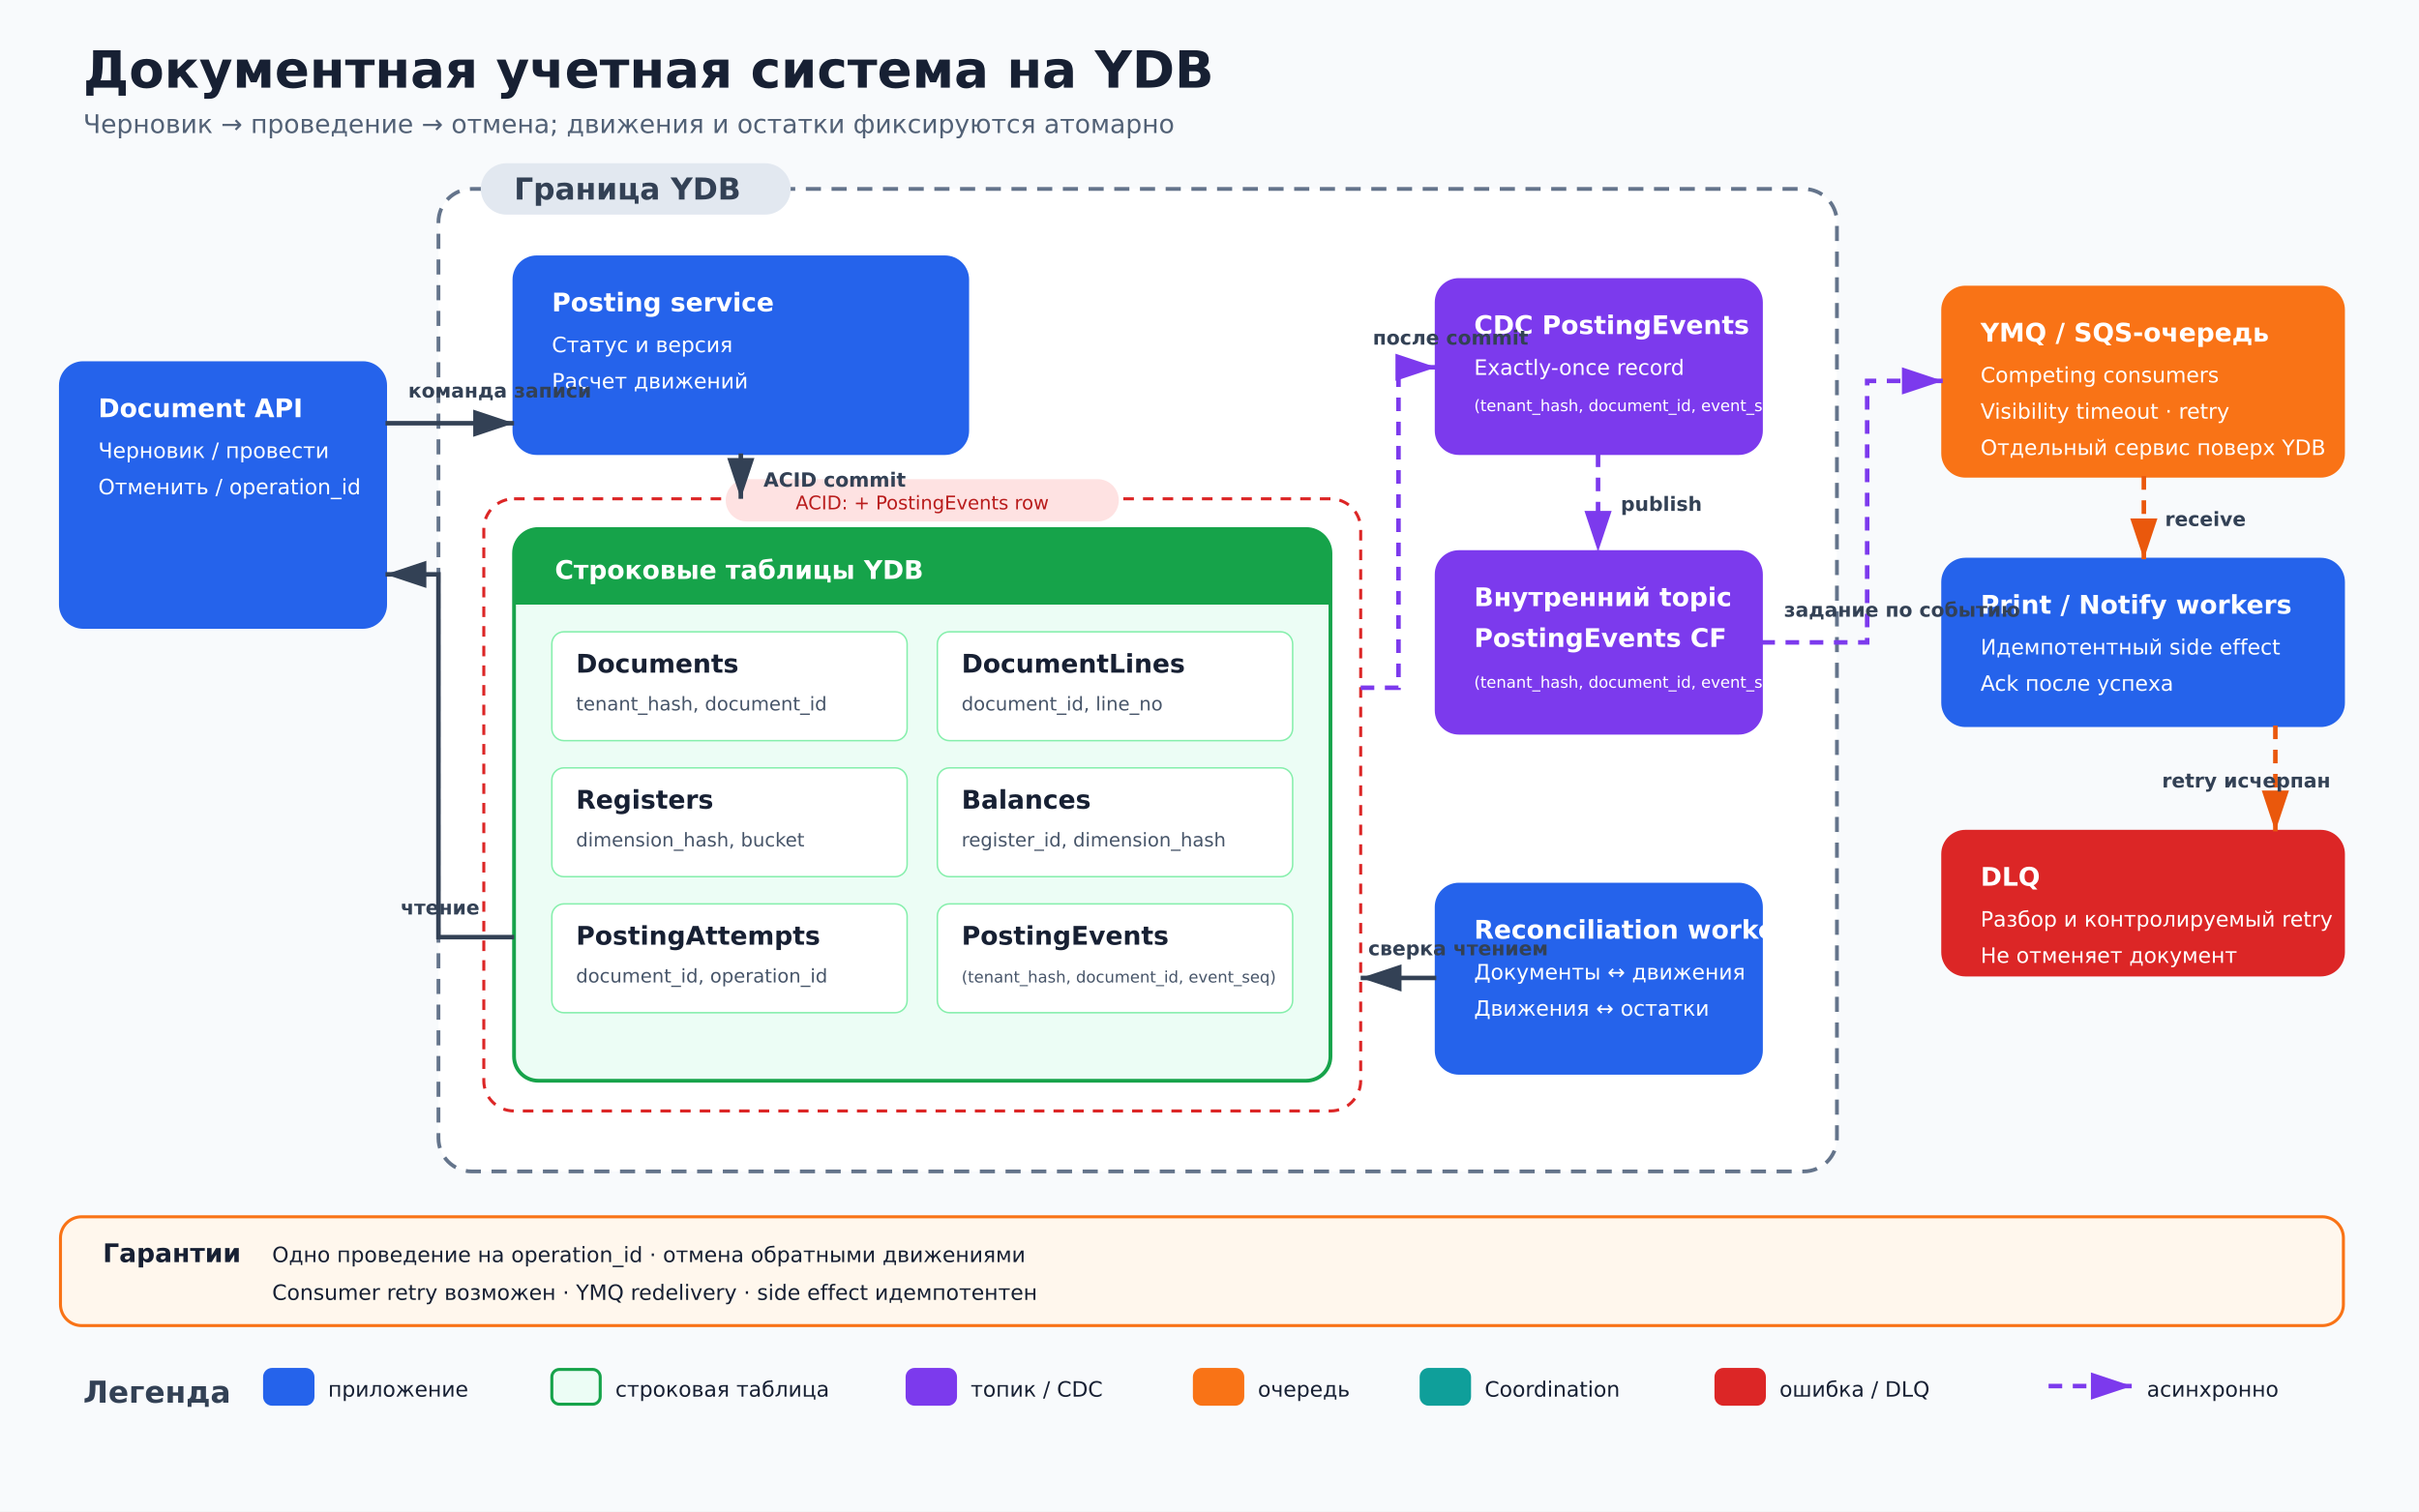
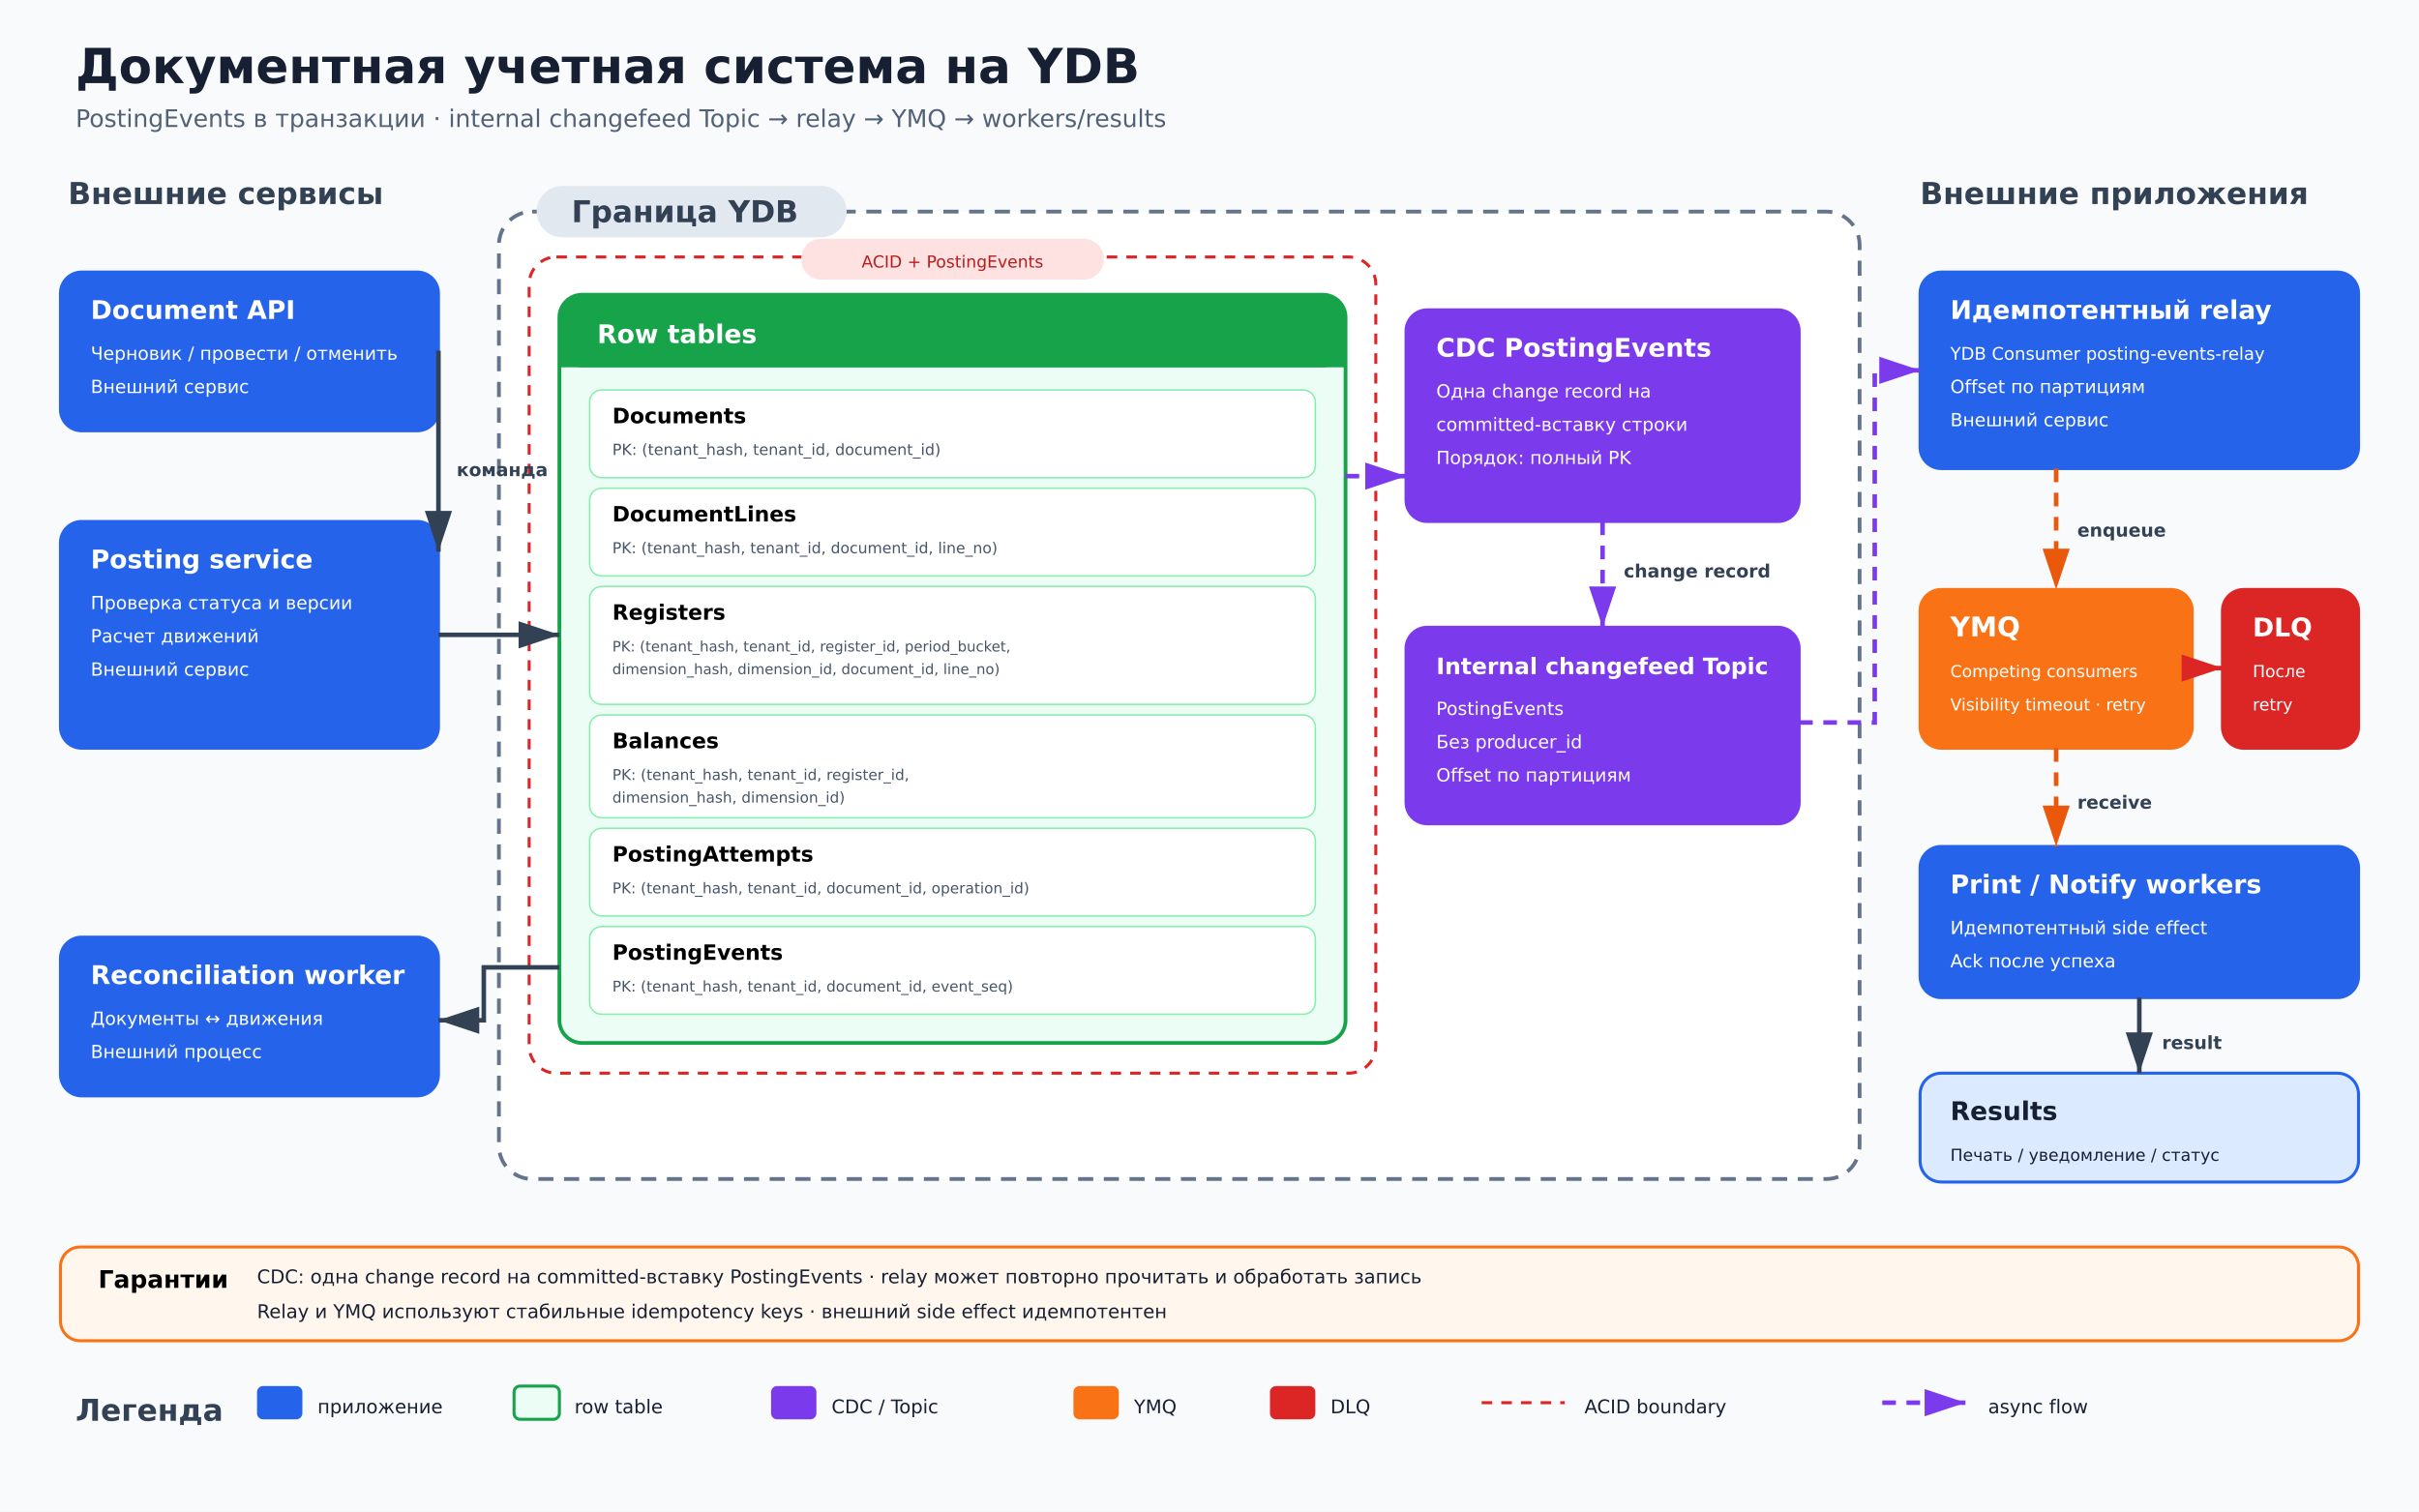
<svg xmlns="http://www.w3.org/2000/svg" version="1.1" viewBox="0 0 1600 1000" role="img" aria-labelledby="title desc" font-family="DejaVu Sans, Arial, sans-serif">
  <defs>
    <marker id="arrow" markerWidth="10" markerHeight="10" refX="9" refY="3" orient="auto" markerUnits="strokeWidth">
      <path d="M0,0 L0,6 L9,3 z" fill="#334155" />
    </marker>
    <marker id="arrowPurple" markerWidth="10" markerHeight="10" refX="9" refY="3" orient="auto" markerUnits="strokeWidth">
      <path d="M0,0 L0,6 L9,3 z" fill="#7c3aed" />
    </marker>
    <marker id="arrowOrange" markerWidth="10" markerHeight="10" refX="9" refY="3" orient="auto" markerUnits="strokeWidth">
      <path d="M0,0 L0,6 L9,3 z" fill="#ea580c" />
    </marker>
+     <marker id="arrowRed" markerWidth="10" markerHeight="10" refX="9" refY="3" orient="auto" markerUnits="strokeWidth">
+       <path d="M0,0 L0,6 L9,3 z" fill="#dc2626" />
+     </marker>
    <style>
- text { font-family: "DejaVu Sans", Arial, sans-serif; fill: #172033; }
- .heading { font-size: 34px; font-weight: 700; } .subtitle { font-size: 17px; fill: #526176; }
- .boundary-label { font-size: 20px; font-weight: 700; fill: #334155; }
- .box-title { font-size: 17px; font-weight: 700; } .box-text { font-size: 14px; } .small { font-size: 12.5px; fill: #475569; }
- .flow { font-size: 13px; font-weight: 700; fill: #334155; }
- .arrow { fill: none; stroke: #334155; stroke-width: 3; marker-end: url(#arrow); }
- .async { fill: none; stroke: #7c3aed; stroke-width: 3; stroke-dasharray: 9 7; marker-end: url(#arrowPurple); }
- .queue-flow { fill: none; stroke: #ea580c; stroke-width: 3; stroke-dasharray: 9 7; marker-end: url(#arrowOrange); }
+ text{font-family:"DejaVu Sans",Arial,sans-serif}.heading{font-size:32px;font-weight:700;fill:#172033}.subtitle{font-size:16px;fill:#526176}.boundary{font-size:20px;font-weight:700;fill:#334155}.box-title{font-weight:700}.body{fill:#172033}.small{font-size:11px;fill:#475569}.flow{font-size:12px;font-weight:700;fill:#334155}.arrow{fill:none;stroke:#334155;stroke-width:3}.async{fill:none;stroke:#7c3aed;stroke-width:3;stroke-dasharray:9 7}.queue{fill:none;stroke:#ea580c;stroke-width:3;stroke-dasharray:9 7}.red-arrow{fill:none;stroke:#dc2626;stroke-width:3}.tx{fill:none;stroke:#dc2626;stroke-width:2;stroke-dasharray:7 6}
</style>
  </defs>
  <rect width="1600" height="1000" fill="#f8fafc" />
-   <text x="55" y="58" class="heading" text-anchor="start">
-     <tspan x="55" dy="0">Документная учетная система на YDB</tspan>
-   </text>
-   <text x="55" y="88" class="subtitle" text-anchor="start">
-     <tspan x="55" dy="0">Черновик → проведение → отмена; движения и остатки фиксируются атомарно</tspan>
-   </text>
-   <rect x="290" y="125" width="925" height="650" rx="22" fill="#ffffff" stroke="#64748b" stroke-width="2.5" stroke-dasharray="10 7" />
-   <rect x="318" y="108" width="205" height="34" rx="17" fill="#e2e8f0" />
-   <text x="340" y="132" class="boundary-label" text-anchor="start">
-     <tspan x="340" dy="0">Граница YDB</tspan>
-   </text>
-   <g>
-     <rect x="40" y="240" width="215" height="175" rx="15" fill="#2563eb" stroke="#2563eb" stroke-width="2" />
-     <text x="65" y="276" class="box-title" text-anchor="start" style="fill:#ffffff">
-       <tspan x="65" dy="0">Document API</tspan>
-     </text>
-     <text x="65" y="303" class="box-text" text-anchor="start" style="fill:#ffffff">
-       <tspan x="65" dy="0">Черновик / провести</tspan>
-     </text>
-     <text x="65" y="327" class="box-text" text-anchor="start" style="fill:#ffffff">
-       <tspan x="65" dy="0">Отменить / operation_id</tspan>
-     </text>
-   </g>
-   <g>
-     <rect x="340" y="170" width="300" height="130" rx="15" fill="#2563eb" stroke="#2563eb" stroke-width="2" />
-     <text x="365" y="206" class="box-title" text-anchor="start" style="fill:#ffffff">
-       <tspan x="365" dy="0">Posting service</tspan>
-     </text>
-     <text x="365" y="233" class="box-text" text-anchor="start" style="fill:#ffffff">
-       <tspan x="365" dy="0">Статус и версия</tspan>
-     </text>
-     <text x="365" y="257" class="box-text" text-anchor="start" style="fill:#ffffff">
-       <tspan x="365" dy="0">Расчет движений</tspan>
-     </text>
-   </g>
-   <rect x="320" y="330" width="580" height="405" rx="20" fill="none" stroke="#dc2626" stroke-width="2" stroke-dasharray="7 6" />
-   <rect x="480" y="317" width="260" height="28" rx="14" fill="#fee2e2" />
-   <text x="610" y="337" class="small" text-anchor="middle" style="fill:#b91c1c">
-     <tspan x="610" dy="0">ACID: + PostingEvents row</tspan>
-   </text>
-   <g>
-     <rect x="340" y="350" width="540" height="365" rx="16" fill="#ecfdf5" stroke="#16a34a" stroke-width="2.5" />
-     <rect x="340" y="350" width="540" height="50" rx="16" fill="#16a34a" />
-     <path d="M340 385 H880 V400 H340 Z" fill="#16a34a" />
-     <text x="367" y="383" class="box-title" text-anchor="start" style="fill:#ffffff">
-       <tspan x="367" dy="0">Строковые таблицы YDB</tspan>
-     </text>
-     <rect x="365" y="418" width="235" height="72" rx="8" fill="#ffffff" stroke="#86efac" />
-     <text x="381" y="445" class="box-title">
-       <tspan x="381" dy="0">Documents</tspan>
-     </text>
-     <text x="381" y="470" class="small">
-       <tspan x="381" dy="0">tenant_hash, document_id</tspan>
-     </text>
-     <rect x="620" y="418" width="235" height="72" rx="8" fill="#ffffff" stroke="#86efac" />
-     <text x="636" y="445" class="box-title">
-       <tspan x="636" dy="0">DocumentLines</tspan>
-     </text>
-     <text x="636" y="470" class="small">
-       <tspan x="636" dy="0">document_id, line_no</tspan>
-     </text>
-     <rect x="365" y="508" width="235" height="72" rx="8" fill="#ffffff" stroke="#86efac" />
-     <text x="381" y="535" class="box-title">
-       <tspan x="381" dy="0">Registers</tspan>
-     </text>
-     <text x="381" y="560" class="small">
-       <tspan x="381" dy="0">dimension_hash, bucket</tspan>
-     </text>
-     <rect x="620" y="508" width="235" height="72" rx="8" fill="#ffffff" stroke="#86efac" />
-     <text x="636" y="535" class="box-title">
-       <tspan x="636" dy="0">Balances</tspan>
-     </text>
-     <text x="636" y="560" class="small">
-       <tspan x="636" dy="0">register_id, dimension_hash</tspan>
-     </text>
-     <rect x="365" y="598" width="235" height="72" rx="8" fill="#ffffff" stroke="#86efac" />
-     <text x="381" y="625" class="box-title">
-       <tspan x="381" dy="0">PostingAttempts</tspan>
-     </text>
-     <text x="381" y="650" class="small">
-       <tspan x="381" dy="0">document_id, operation_id</tspan>
-     </text>
-     <rect x="620" y="598" width="235" height="72" rx="8" fill="#ffffff" stroke="#86efac" />
-     <text x="636" y="625" class="box-title">
-       <tspan x="636" dy="0">PostingEvents</tspan>
-     </text>
-     <text x="636" y="650" class="small" style="font-size:10.5px">
-       <tspan x="636" dy="0">(tenant_hash, document_id, event_seq)</tspan>
-     </text>
-   </g>
-   <g>
-     <rect x="950" y="185" width="215" height="115" rx="15" fill="#7c3aed" stroke="#7c3aed" stroke-width="2" />
-     <text x="975" y="221" class="box-title" text-anchor="start" style="fill:#ffffff">
-       <tspan x="975" dy="0">CDC PostingEvents</tspan>
-     </text>
-     <text x="975" y="248" class="box-text" text-anchor="start" style="fill:#ffffff">
-       <tspan x="975" dy="0">Exactly-once record</tspan>
-     </text>
-     <text x="975" y="272" class="box-text" text-anchor="start" style="fill:#ffffff;font-size:10.5px">
-       <tspan x="975" dy="0">(tenant_hash, document_id, event_seq)</tspan>
-     </text>
-   </g>
-   <g>
-     <rect x="950" y="365" width="215" height="120" rx="15" fill="#7c3aed" stroke="#7c3aed" stroke-width="2" />
-     <text x="975" y="401" class="box-title" text-anchor="start" style="fill:#ffffff">
-       <tspan x="975" dy="0">Внутренний topic</tspan>
-     </text>
-     <text x="975" y="428" class="box-title" text-anchor="start" style="fill:#ffffff">
-       <tspan x="975" dy="0">PostingEvents CF</tspan>
-     </text>
-     <text x="975" y="455" class="box-text" text-anchor="start" style="fill:#ffffff;font-size:10.5px">
-       <tspan x="975" dy="0">(tenant_hash, document_id, event_seq)</tspan>
-     </text>
-   </g>
-   <g>
-     <rect x="950" y="585" width="215" height="125" rx="15" fill="#2563eb" stroke="#2563eb" stroke-width="2" />
-     <text x="975" y="621" class="box-title" text-anchor="start" style="fill:#ffffff">
-       <tspan x="975" dy="0">Reconciliation worker</tspan>
-     </text>
-     <text x="975" y="648" class="box-text" text-anchor="start" style="fill:#ffffff">
-       <tspan x="975" dy="0">Документы ↔ движения</tspan>
-     </text>
-     <text x="975" y="672" class="box-text" text-anchor="start" style="fill:#ffffff">
-       <tspan x="975" dy="0">Движения ↔ остатки</tspan>
-     </text>
-   </g>
-   <path d="M255 280 H340" class="arrow" marker-end="url(#arrow)" />
-   <text x="270" y="263" class="flow" text-anchor="start">
-     <tspan x="270" dy="0">команда записи</tspan>
-   </text>
-   <path d="M340 620 H290 V380 H255" class="arrow" marker-end="url(#arrow)" />
-   <text x="265" y="605" class="flow" text-anchor="start">
-     <tspan x="265" dy="0">чтение</tspan>
-   </text>
-   <path d="M490 300 V330" class="arrow" marker-end="url(#arrow)" />
-   <text x="505" y="322" class="flow" text-anchor="start">
-     <tspan x="505" dy="0">ACID commit</tspan>
-   </text>
-   <path d="M900 455 H925 V243 H950" class="async" marker-end="url(#arrowPurple)" />
-   <text x="908" y="228" class="flow" text-anchor="start">
-     <tspan x="908" dy="0">после commit</tspan>
-   </text>
-   <path d="M1057 300 V365" class="async" marker-end="url(#arrowPurple)" />
-   <text x="1072" y="338" class="flow" text-anchor="start">
-     <tspan x="1072" dy="0">publish</tspan>
-   </text>
-   <path d="M950 647 H900" class="arrow" marker-end="url(#arrow)" />
-   <text x="905" y="632" class="flow" text-anchor="start">
-     <tspan x="905" dy="0">сверка чтением</tspan>
-   </text>
-   <g>
-     <rect x="1285" y="190" width="265" height="125" rx="15" fill="#f97316" stroke="#f97316" stroke-width="2" />
-     <text x="1310" y="226" class="box-title" text-anchor="start" style="fill:#ffffff">
-       <tspan x="1310" dy="0">YMQ / SQS-очередь</tspan>
-     </text>
-     <text x="1310" y="253" class="box-text" text-anchor="start" style="fill:#ffffff">
-       <tspan x="1310" dy="0">Competing consumers</tspan>
-     </text>
-     <text x="1310" y="277" class="box-text" text-anchor="start" style="fill:#ffffff">
-       <tspan x="1310" dy="0">Visibility timeout · retry</tspan>
-     </text>
-     <text x="1310" y="301" class="box-text" text-anchor="start" style="fill:#ffffff">
-       <tspan x="1310" dy="0">Отдельный сервис поверх YDB</tspan>
-     </text>
-   </g>
-   <g>
-     <rect x="1285" y="370" width="265" height="110" rx="15" fill="#2563eb" stroke="#2563eb" stroke-width="2" />
-     <text x="1310" y="406" class="box-title" text-anchor="start" style="fill:#ffffff">
-       <tspan x="1310" dy="0">Print / Notify workers</tspan>
-     </text>
-     <text x="1310" y="433" class="box-text" text-anchor="start" style="fill:#ffffff">
-       <tspan x="1310" dy="0">Идемпотентный side effect</tspan>
-     </text>
-     <text x="1310" y="457" class="box-text" text-anchor="start" style="fill:#ffffff">
-       <tspan x="1310" dy="0">Ack после успеха</tspan>
-     </text>
-   </g>
-   <g>
-     <rect x="1285" y="550" width="265" height="95" rx="15" fill="#dc2626" stroke="#dc2626" stroke-width="2" />
-     <text x="1310" y="586" class="box-title" text-anchor="start" style="fill:#ffffff">
-       <tspan x="1310" dy="0">DLQ</tspan>
-     </text>
-     <text x="1310" y="613" class="box-text" text-anchor="start" style="fill:#ffffff">
-       <tspan x="1310" dy="0">Разбор и контролируемый retry</tspan>
-     </text>
-     <text x="1310" y="637" class="box-text" text-anchor="start" style="fill:#ffffff">
-       <tspan x="1310" dy="0">Не отменяет документ</tspan>
-     </text>
-   </g>
-   <path d="M1165 425 H1235 V252 H1285" class="async" marker-end="url(#arrowPurple)" />
-   <text x="1180" y="408" class="flow" text-anchor="start">
-     <tspan x="1180" dy="0">задание по событию</tspan>
-   </text>
-   <path d="M1418 315 V370" class="queue-flow" marker-end="url(#arrowOrange)" />
-   <text x="1432" y="348" class="flow" text-anchor="start">
-     <tspan x="1432" dy="0">receive</tspan>
-   </text>
-   <path d="M1505 480 V550" class="queue-flow" marker-end="url(#arrowOrange)" />
-   <text x="1430" y="521" class="flow" text-anchor="start">
-     <tspan x="1430" dy="0">retry исчерпан</tspan>
-   </text>
-   <rect x="40" y="805" width="1510" height="72" rx="14" fill="#fff7ed" stroke="#f97316" stroke-width="2" />
-   <text x="68" y="835" class="box-title" text-anchor="start">
-     <tspan x="68" dy="0">Гарантии</tspan>
-   </text>
-   <text x="180" y="835" class="box-text" text-anchor="start">
-     <tspan x="180" dy="0">Одно проведение на operation_id · отмена обратными движениями</tspan>
-     <tspan x="180" dy="25">Consumer retry возможен · YMQ redelivery · side effect идемпотентен</tspan>
-   </text>
-   <text x="55" y="928" class="boundary-label" text-anchor="start">
-     <tspan x="55" dy="0">Легенда</tspan>
-   </text>
-   <rect x="175" y="906" width="32" height="23" rx="5" fill="#2563eb" stroke="#2563eb" stroke-width="2" />
-   <text x="217" y="924" class="box-text" text-anchor="start">
-     <tspan x="217" dy="0">приложение</tspan>
-   </text>
-   <rect x="365" y="906" width="32" height="23" rx="5" fill="#ecfdf5" stroke="#16a34a" stroke-width="2" />
-   <text x="407" y="924" class="box-text" text-anchor="start">
-     <tspan x="407" dy="0">строковая таблица</tspan>
-   </text>
-   <rect x="600" y="906" width="32" height="23" rx="5" fill="#7c3aed" stroke="#7c3aed" stroke-width="2" />
-   <text x="642" y="924" class="box-text" text-anchor="start">
-     <tspan x="642" dy="0">топик / CDC</tspan>
-   </text>
-   <rect x="790" y="906" width="32" height="23" rx="5" fill="#f97316" stroke="#f97316" stroke-width="2" />
-   <text x="832" y="924" class="box-text" text-anchor="start">
-     <tspan x="832" dy="0">очередь</tspan>
-   </text>
-   <rect x="940" y="906" width="32" height="23" rx="5" fill="#0f9f9a" stroke="#0f9f9a" stroke-width="2" />
-   <text x="982" y="924" class="box-text" text-anchor="start">
-     <tspan x="982" dy="0">Coordination</tspan>
-   </text>
-   <rect x="1135" y="906" width="32" height="23" rx="5" fill="#dc2626" stroke="#dc2626" stroke-width="2" />
-   <text x="1177" y="924" class="box-text" text-anchor="start">
-     <tspan x="1177" dy="0">ошибка / DLQ</tspan>
-   </text>
-   <line x1="1355" y1="917" x2="1410" y2="917" class="async" marker-end="url(#arrowPurple)" />
-   <text x="1420" y="924" class="box-text" text-anchor="start">
-     <tspan x="1420" dy="0">асинхронно</tspan>
+   <text x="50" y="55" class="heading" text-anchor="start">
+     <tspan x="50" dy="0">Документная учетная система на YDB</tspan>
+   </text>
+   <text x="50" y="84" class="subtitle" text-anchor="start">
+     <tspan x="50" dy="0">PostingEvents в транзакции · internal changefeed Topic → relay → YMQ → workers/results</tspan>
+   </text>
+   <rect x="330" y="140" width="900" height="640" rx="22" fill="#ffffff" stroke="#64748b" stroke-width="2.5" stroke-dasharray="10 7" />
+   <rect x="355" y="123" width="205" height="34" rx="17" fill="#e2e8f0" />
+   <text x="378" y="147" class="boundary" text-anchor="start">
+     <tspan x="378" dy="0">Граница YDB</tspan>
+   </text>
+   <text x="45" y="135" class="boundary" text-anchor="start">
+     <tspan x="45" dy="0">Внешние сервисы</tspan>
+   </text>
+   <text x="1270" y="135" class="boundary" text-anchor="start">
+     <tspan x="1270" dy="0">Внешние приложения</tspan>
+   </text>
+   <g>
+     <rect x="40" y="180" width="250" height="105" rx="14" fill="#2563eb" stroke="#2563eb" stroke-width="2" />
+     <text x="60" y="211" class="box-title" text-anchor="start" style="fill:#ffffff;font-size:17px">
+       <tspan x="60" dy="0">Document API</tspan>
+     </text>
+     <text x="60" y="238" class="body" text-anchor="start" style="fill:#ffffff;font-size:12px">
+       <tspan x="60" dy="0">Черновик / провести / отменить</tspan>
+     </text>
+     <text x="60" y="260" class="body" text-anchor="start" style="fill:#ffffff;font-size:12px">
+       <tspan x="60" dy="0">Внешний сервис</tspan>
+     </text>
+   </g>
+   <g>
+     <rect x="40" y="345" width="250" height="150" rx="14" fill="#2563eb" stroke="#2563eb" stroke-width="2" />
+     <text x="60" y="376" class="box-title" text-anchor="start" style="fill:#ffffff;font-size:17px">
+       <tspan x="60" dy="0">Posting service</tspan>
+     </text>
+     <text x="60" y="403" class="body" text-anchor="start" style="fill:#ffffff;font-size:12px">
+       <tspan x="60" dy="0">Проверка статуса и версии</tspan>
+     </text>
+     <text x="60" y="425" class="body" text-anchor="start" style="fill:#ffffff;font-size:12px">
+       <tspan x="60" dy="0">Расчет движений</tspan>
+     </text>
+     <text x="60" y="447" class="body" text-anchor="start" style="fill:#ffffff;font-size:12px">
+       <tspan x="60" dy="0">Внешний сервис</tspan>
+     </text>
+   </g>
+   <g>
+     <rect x="40" y="620" width="250" height="105" rx="14" fill="#2563eb" stroke="#2563eb" stroke-width="2" />
+     <text x="60" y="651" class="box-title" text-anchor="start" style="fill:#ffffff;font-size:17px">
+       <tspan x="60" dy="0">Reconciliation worker</tspan>
+     </text>
+     <text x="60" y="678" class="body" text-anchor="start" style="fill:#ffffff;font-size:12px">
+       <tspan x="60" dy="0">Документы ↔ движения</tspan>
+     </text>
+     <text x="60" y="700" class="body" text-anchor="start" style="fill:#ffffff;font-size:12px">
+       <tspan x="60" dy="0">Внешний процесс</tspan>
+     </text>
+   </g>
+   <rect x="350" y="170" width="560" height="540" rx="18" class="tx" />
+   <rect x="530" y="158" width="200" height="27" rx="13" fill="#fee2e2" />
+   <text x="630" y="177" class="small" text-anchor="middle" style="fill:#b91c1c;font-size:11px">
+     <tspan x="630" dy="0">ACID + PostingEvents</tspan>
+   </text>
+   <g>
+     <rect x="370" y="195" width="520" height="495" rx="15" fill="#ecfdf5" stroke="#16a34a" stroke-width="2.5" />
+     <rect x="370" y="195" width="520" height="48" rx="15" fill="#16a34a" />
+     <path d="M370 228 H890 V243 H370 Z" fill="#16a34a" />
+     <text x="395" y="227" class="box-title" style="fill:#ffffff;font-size:17px">
+       <tspan x="395" dy="0">Row tables</tspan>
+     </text>
+     <rect x="390" y="258" width="480" height="58" rx="8" fill="#ffffff" stroke="#86efac" />
+     <text x="405" y="280" class="box-title" style="font-size:14px">
+       <tspan x="405" dy="0">Documents</tspan>
+     </text>
+     <text x="405" y="301" class="small" style="font-size:10.2px">
+       <tspan x="405" dy="0">PK: (tenant_hash, tenant_id, document_id)</tspan>
+     </text>
+     <rect x="390" y="323" width="480" height="58" rx="8" fill="#ffffff" stroke="#86efac" />
+     <text x="405" y="345" class="box-title" style="font-size:14px">
+       <tspan x="405" dy="0">DocumentLines</tspan>
+     </text>
+     <text x="405" y="366" class="small" style="font-size:10px">
+       <tspan x="405" dy="0">PK: (tenant_hash, tenant_id, document_id, line_no)</tspan>
+     </text>
+     <rect x="390" y="388" width="480" height="78" rx="8" fill="#ffffff" stroke="#86efac" />
+     <text x="405" y="410" class="box-title" style="font-size:14px">
+       <tspan x="405" dy="0">Registers</tspan>
+     </text>
+     <text x="405" y="431" class="small" style="font-size:9.5px">
+       <tspan x="405" dy="0">PK: (tenant_hash, tenant_id, register_id, period_bucket,</tspan>
+       <tspan x="405" dy="15">dimension_hash, dimension_id, document_id, line_no)</tspan>
+     </text>
+     <rect x="390" y="473" width="480" height="68" rx="8" fill="#ffffff" stroke="#86efac" />
+     <text x="405" y="495" class="box-title" style="font-size:14px">
+       <tspan x="405" dy="0">Balances</tspan>
+     </text>
+     <text x="405" y="516" class="small" style="font-size:9.8px">
+       <tspan x="405" dy="0">PK: (tenant_hash, tenant_id, register_id,</tspan>
+       <tspan x="405" dy="15">dimension_hash, dimension_id)</tspan>
+     </text>
+     <rect x="390" y="548" width="480" height="58" rx="8" fill="#ffffff" stroke="#86efac" />
+     <text x="405" y="570" class="box-title" style="font-size:14px">
+       <tspan x="405" dy="0">PostingAttempts</tspan>
+     </text>
+     <text x="405" y="591" class="small" style="font-size:9.8px">
+       <tspan x="405" dy="0">PK: (tenant_hash, tenant_id, document_id, operation_id)</tspan>
+     </text>
+     <rect x="390" y="613" width="480" height="58" rx="8" fill="#ffffff" stroke="#86efac" />
+     <text x="405" y="635" class="box-title" style="font-size:14px">
+       <tspan x="405" dy="0">PostingEvents</tspan>
+     </text>
+     <text x="405" y="656" class="small" style="font-size:9.8px">
+       <tspan x="405" dy="0">PK: (tenant_hash, tenant_id, document_id, event_seq)</tspan>
+     </text>
+   </g>
+   <g>
+     <rect x="930" y="205" width="260" height="140" rx="14" fill="#7c3aed" stroke="#7c3aed" stroke-width="2" />
+     <text x="950" y="236" class="box-title" text-anchor="start" style="fill:#ffffff;font-size:17px">
+       <tspan x="950" dy="0">CDC PostingEvents</tspan>
+     </text>
+     <text x="950" y="263" class="body" text-anchor="start" style="fill:#ffffff;font-size:12px">
+       <tspan x="950" dy="0">Одна change record на</tspan>
+     </text>
+     <text x="950" y="285" class="body" text-anchor="start" style="fill:#ffffff;font-size:12px">
+       <tspan x="950" dy="0">committed-вставку строки</tspan>
+     </text>
+     <text x="950" y="307" class="body" text-anchor="start" style="fill:#ffffff;font-size:12px">
+       <tspan x="950" dy="0">Порядок: полный PK</tspan>
+     </text>
+   </g>
+   <g>
+     <rect x="930" y="415" width="260" height="130" rx="14" fill="#7c3aed" stroke="#7c3aed" stroke-width="2" />
+     <text x="950" y="446" class="box-title" text-anchor="start" style="fill:#ffffff;font-size:15px">
+       <tspan x="950" dy="0">Internal changefeed Topic</tspan>
+     </text>
+     <text x="950" y="473" class="body" text-anchor="start" style="fill:#ffffff;font-size:12px">
+       <tspan x="950" dy="0">PostingEvents</tspan>
+     </text>
+     <text x="950" y="495" class="body" text-anchor="start" style="fill:#ffffff;font-size:12px">
+       <tspan x="950" dy="0">Без producer_id</tspan>
+     </text>
+     <text x="950" y="517" class="body" text-anchor="start" style="fill:#ffffff;font-size:12px">
+       <tspan x="950" dy="0">Offset по партициям</tspan>
+     </text>
+   </g>
+   <g>
+     <rect x="1270" y="180" width="290" height="130" rx="14" fill="#2563eb" stroke="#2563eb" stroke-width="2" />
+     <text x="1290" y="211" class="box-title" text-anchor="start" style="fill:#ffffff;font-size:17px">
+       <tspan x="1290" dy="0">Идемпотентный relay</tspan>
+     </text>
+     <text x="1290" y="238" class="body" text-anchor="start" style="fill:#ffffff;font-size:11.5px">
+       <tspan x="1290" dy="0">YDB Consumer posting-events-relay</tspan>
+     </text>
+     <text x="1290" y="260" class="body" text-anchor="start" style="fill:#ffffff;font-size:12px">
+       <tspan x="1290" dy="0">Offset по партициям</tspan>
+     </text>
+     <text x="1290" y="282" class="body" text-anchor="start" style="fill:#ffffff;font-size:12px">
+       <tspan x="1290" dy="0">Внешний сервис</tspan>
+     </text>
+   </g>
+   <g>
+     <rect x="1270" y="390" width="180" height="105" rx="14" fill="#f97316" stroke="#f97316" stroke-width="2" />
+     <text x="1290" y="421" class="box-title" text-anchor="start" style="fill:#ffffff;font-size:18px">
+       <tspan x="1290" dy="0">YMQ</tspan>
+     </text>
+     <text x="1290" y="448" class="body" text-anchor="start" style="fill:#ffffff;font-size:11px">
+       <tspan x="1290" dy="0">Competing consumers</tspan>
+     </text>
+     <text x="1290" y="470" class="body" text-anchor="start" style="fill:#ffffff;font-size:11px">
+       <tspan x="1290" dy="0">Visibility timeout · retry</tspan>
+     </text>
+   </g>
+   <g>
+     <rect x="1470" y="390" width="90" height="105" rx="14" fill="#dc2626" stroke="#dc2626" stroke-width="2" />
+     <text x="1490" y="421" class="box-title" text-anchor="start" style="fill:#ffffff;font-size:17px">
+       <tspan x="1490" dy="0">DLQ</tspan>
+     </text>
+     <text x="1490" y="448" class="body" text-anchor="start" style="fill:#ffffff;font-size:11px">
+       <tspan x="1490" dy="0">После</tspan>
+     </text>
+     <text x="1490" y="470" class="body" text-anchor="start" style="fill:#ffffff;font-size:11px">
+       <tspan x="1490" dy="0">retry</tspan>
+     </text>
+   </g>
+   <g>
+     <rect x="1270" y="560" width="290" height="100" rx="14" fill="#2563eb" stroke="#2563eb" stroke-width="2" />
+     <text x="1290" y="591" class="box-title" text-anchor="start" style="fill:#ffffff;font-size:17px">
+       <tspan x="1290" dy="0">Print / Notify workers</tspan>
+     </text>
+     <text x="1290" y="618" class="body" text-anchor="start" style="fill:#ffffff;font-size:12px">
+       <tspan x="1290" dy="0">Идемпотентный side effect</tspan>
+     </text>
+     <text x="1290" y="640" class="body" text-anchor="start" style="fill:#ffffff;font-size:12px">
+       <tspan x="1290" dy="0">Ack после успеха</tspan>
+     </text>
+   </g>
+   <g>
+     <rect x="1270" y="710" width="290" height="72" rx="14" fill="#dbeafe" stroke="#2563eb" stroke-width="2" />
+     <text x="1290" y="741" class="box-title" text-anchor="start" style="fill:#172033;font-size:17px">
+       <tspan x="1290" dy="0">Results</tspan>
+     </text>
+     <text x="1290" y="768" class="body" text-anchor="start" style="fill:#172033;font-size:11px">
+       <tspan x="1290" dy="0">Печать / уведомление / статус</tspan>
+     </text>
+   </g>
+   <path d="M290 232 V365" class="arrow" marker-end="url(#arrow)" />
+   <text x="302" y="315" class="flow" text-anchor="start">
+     <tspan x="302" dy="0">команда</tspan>
+   </text>
+   <path d="M290 420 H370" class="arrow" marker-end="url(#arrow)" />
+   <path d="M370 640 H320 V675 H290" class="arrow" marker-end="url(#arrow)" />
+   <path d="M890 315 H930" class="async" marker-end="url(#arrowPurple)" />
+   <path d="M1060 345 V415" class="async" marker-end="url(#arrowPurple)" />
+   <text x="1074" y="382" class="flow" text-anchor="start">
+     <tspan x="1074" dy="0">change record</tspan>
+   </text>
+   <path d="M1190 478 H1240 V245 H1270" class="async" marker-end="url(#arrowPurple)" />
+   <path d="M1360 310 V390" class="queue" marker-end="url(#arrowOrange)" />
+   <text x="1374" y="355" class="flow" text-anchor="start">
+     <tspan x="1374" dy="0">enqueue</tspan>
+   </text>
+   <path d="M1450 442 H1470" class="red-arrow" marker-end="url(#arrowRed)" />
+   <path d="M1360 495 V560" class="queue" marker-end="url(#arrowOrange)" />
+   <text x="1374" y="535" class="flow" text-anchor="start">
+     <tspan x="1374" dy="0">receive</tspan>
+   </text>
+   <path d="M1415 660 V710" class="arrow" marker-end="url(#arrow)" />
+   <text x="1430" y="694" class="flow" text-anchor="start">
+     <tspan x="1430" dy="0">result</tspan>
+   </text>
+   <rect x="40" y="825" width="1520" height="62" rx="13" fill="#fff7ed" stroke="#f97316" stroke-width="2" />
+   <text x="65" y="852" class="box-title" text-anchor="start" style="font-size:16px">
+     <tspan x="65" dy="0">Гарантии</tspan>
+   </text>
+   <text x="170" y="849" class="body" text-anchor="start" style="font-size:12.5px">
+     <tspan x="170" dy="0">CDC: одна change record на committed-вставку PostingEvents · relay может повторно прочитать и обработать запись</tspan>
+     <tspan x="170" dy="23">Relay и YMQ используют стабильные idempotency keys · внешний side effect идемпотентен</tspan>
+   </text>
+   <text x="50" y="940" class="boundary" text-anchor="start">
+     <tspan x="50" dy="0">Легенда</tspan>
+   </text>
+   <rect x="170" y="917" width="30" height="22" rx="4" fill="#2563eb" />
+   <text x="210" y="935" class="body" text-anchor="start" style="font-size:12.5px">
+     <tspan x="210" dy="0">приложение</tspan>
+   </text>
+   <rect x="340" y="917" width="30" height="22" rx="4" fill="#ecfdf5" stroke="#16a34a" stroke-width="2" />
+   <text x="380" y="935" class="body" text-anchor="start" style="font-size:12.5px">
+     <tspan x="380" dy="0">row table</tspan>
+   </text>
+   <rect x="510" y="917" width="30" height="22" rx="4" fill="#7c3aed" />
+   <text x="550" y="935" class="body" text-anchor="start" style="font-size:12.5px">
+     <tspan x="550" dy="0">CDC / Topic</tspan>
+   </text>
+   <rect x="710" y="917" width="30" height="22" rx="4" fill="#f97316" />
+   <text x="750" y="935" class="body" text-anchor="start" style="font-size:12.5px">
+     <tspan x="750" dy="0">YMQ</tspan>
+   </text>
+   <rect x="840" y="917" width="30" height="22" rx="4" fill="#dc2626" />
+   <text x="880" y="935" class="body" text-anchor="start" style="font-size:12.5px">
+     <tspan x="880" dy="0">DLQ</tspan>
+   </text>
+   <line x1="980" y1="928" x2="1035" y2="928" class="tx" />
+   <text x="1048" y="935" class="body" text-anchor="start" style="font-size:12.5px">
+     <tspan x="1048" dy="0">ACID boundary</tspan>
+   </text>
+   <line x1="1245" y1="928" x2="1300" y2="928" class="async" marker-end="url(#arrowPurple)" />
+   <text x="1315" y="935" class="body" text-anchor="start" style="font-size:12.5px">
+     <tspan x="1315" dy="0">async flow</tspan>
  </text>
</svg>
